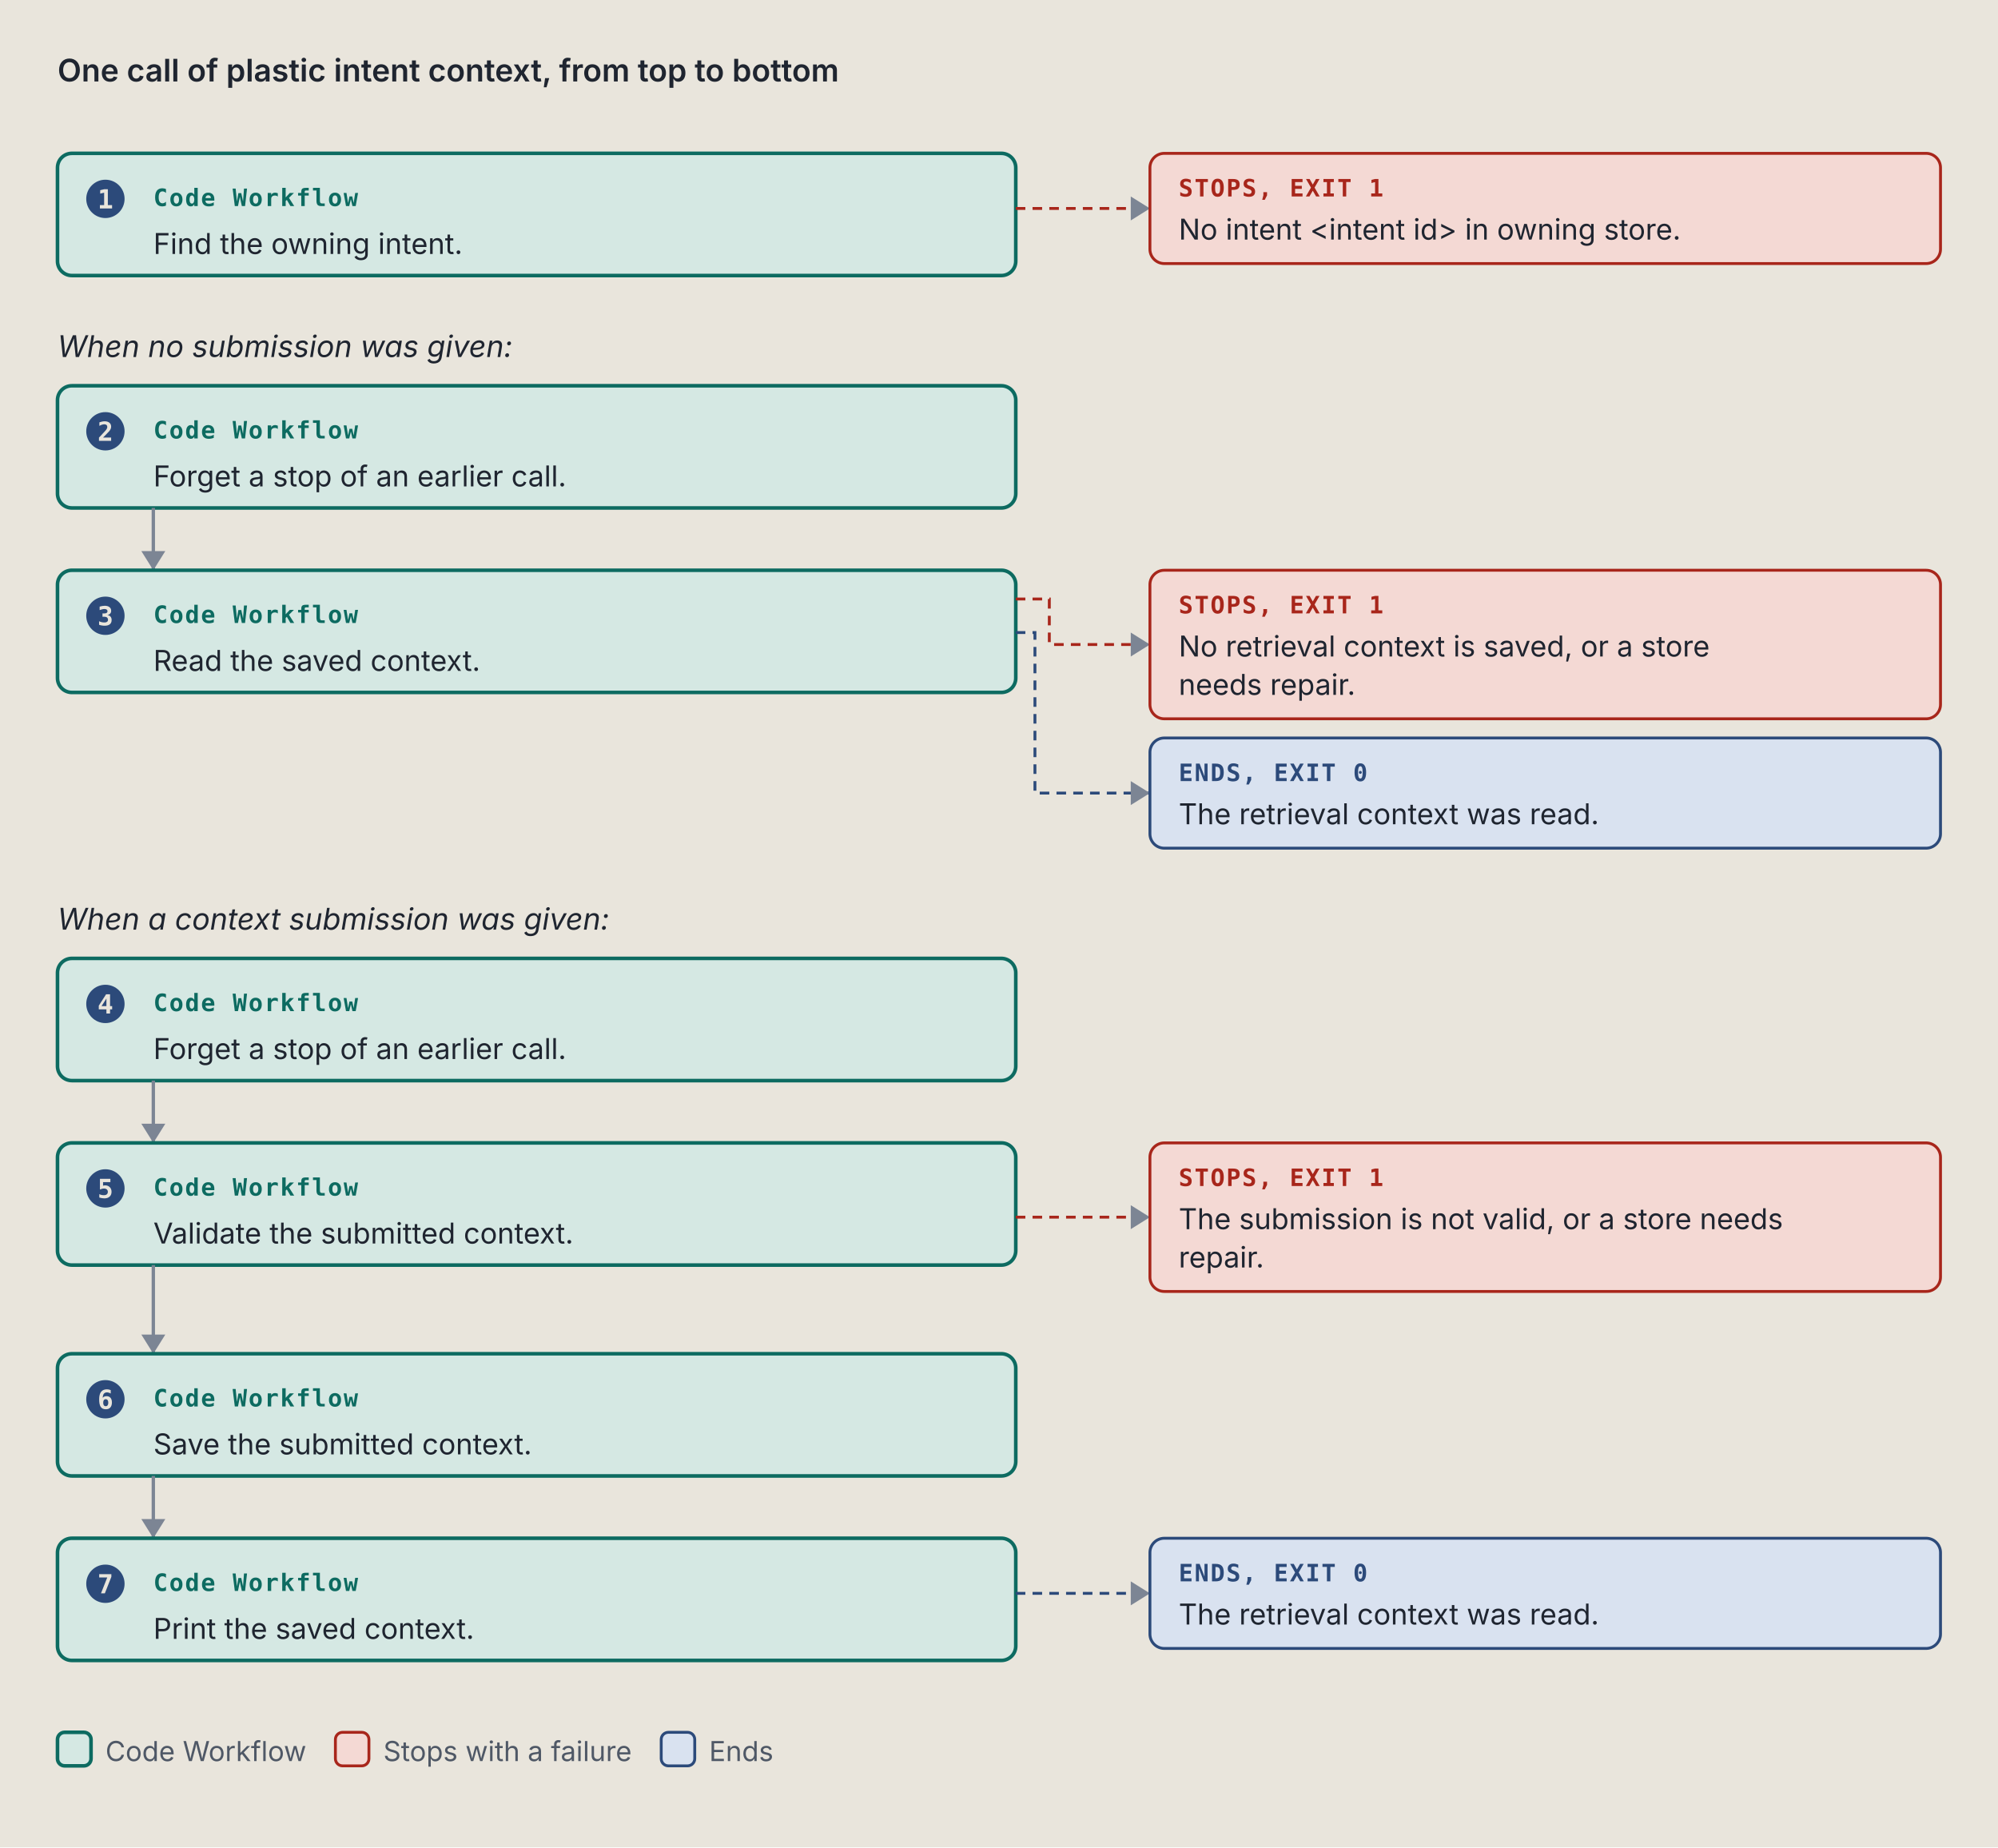
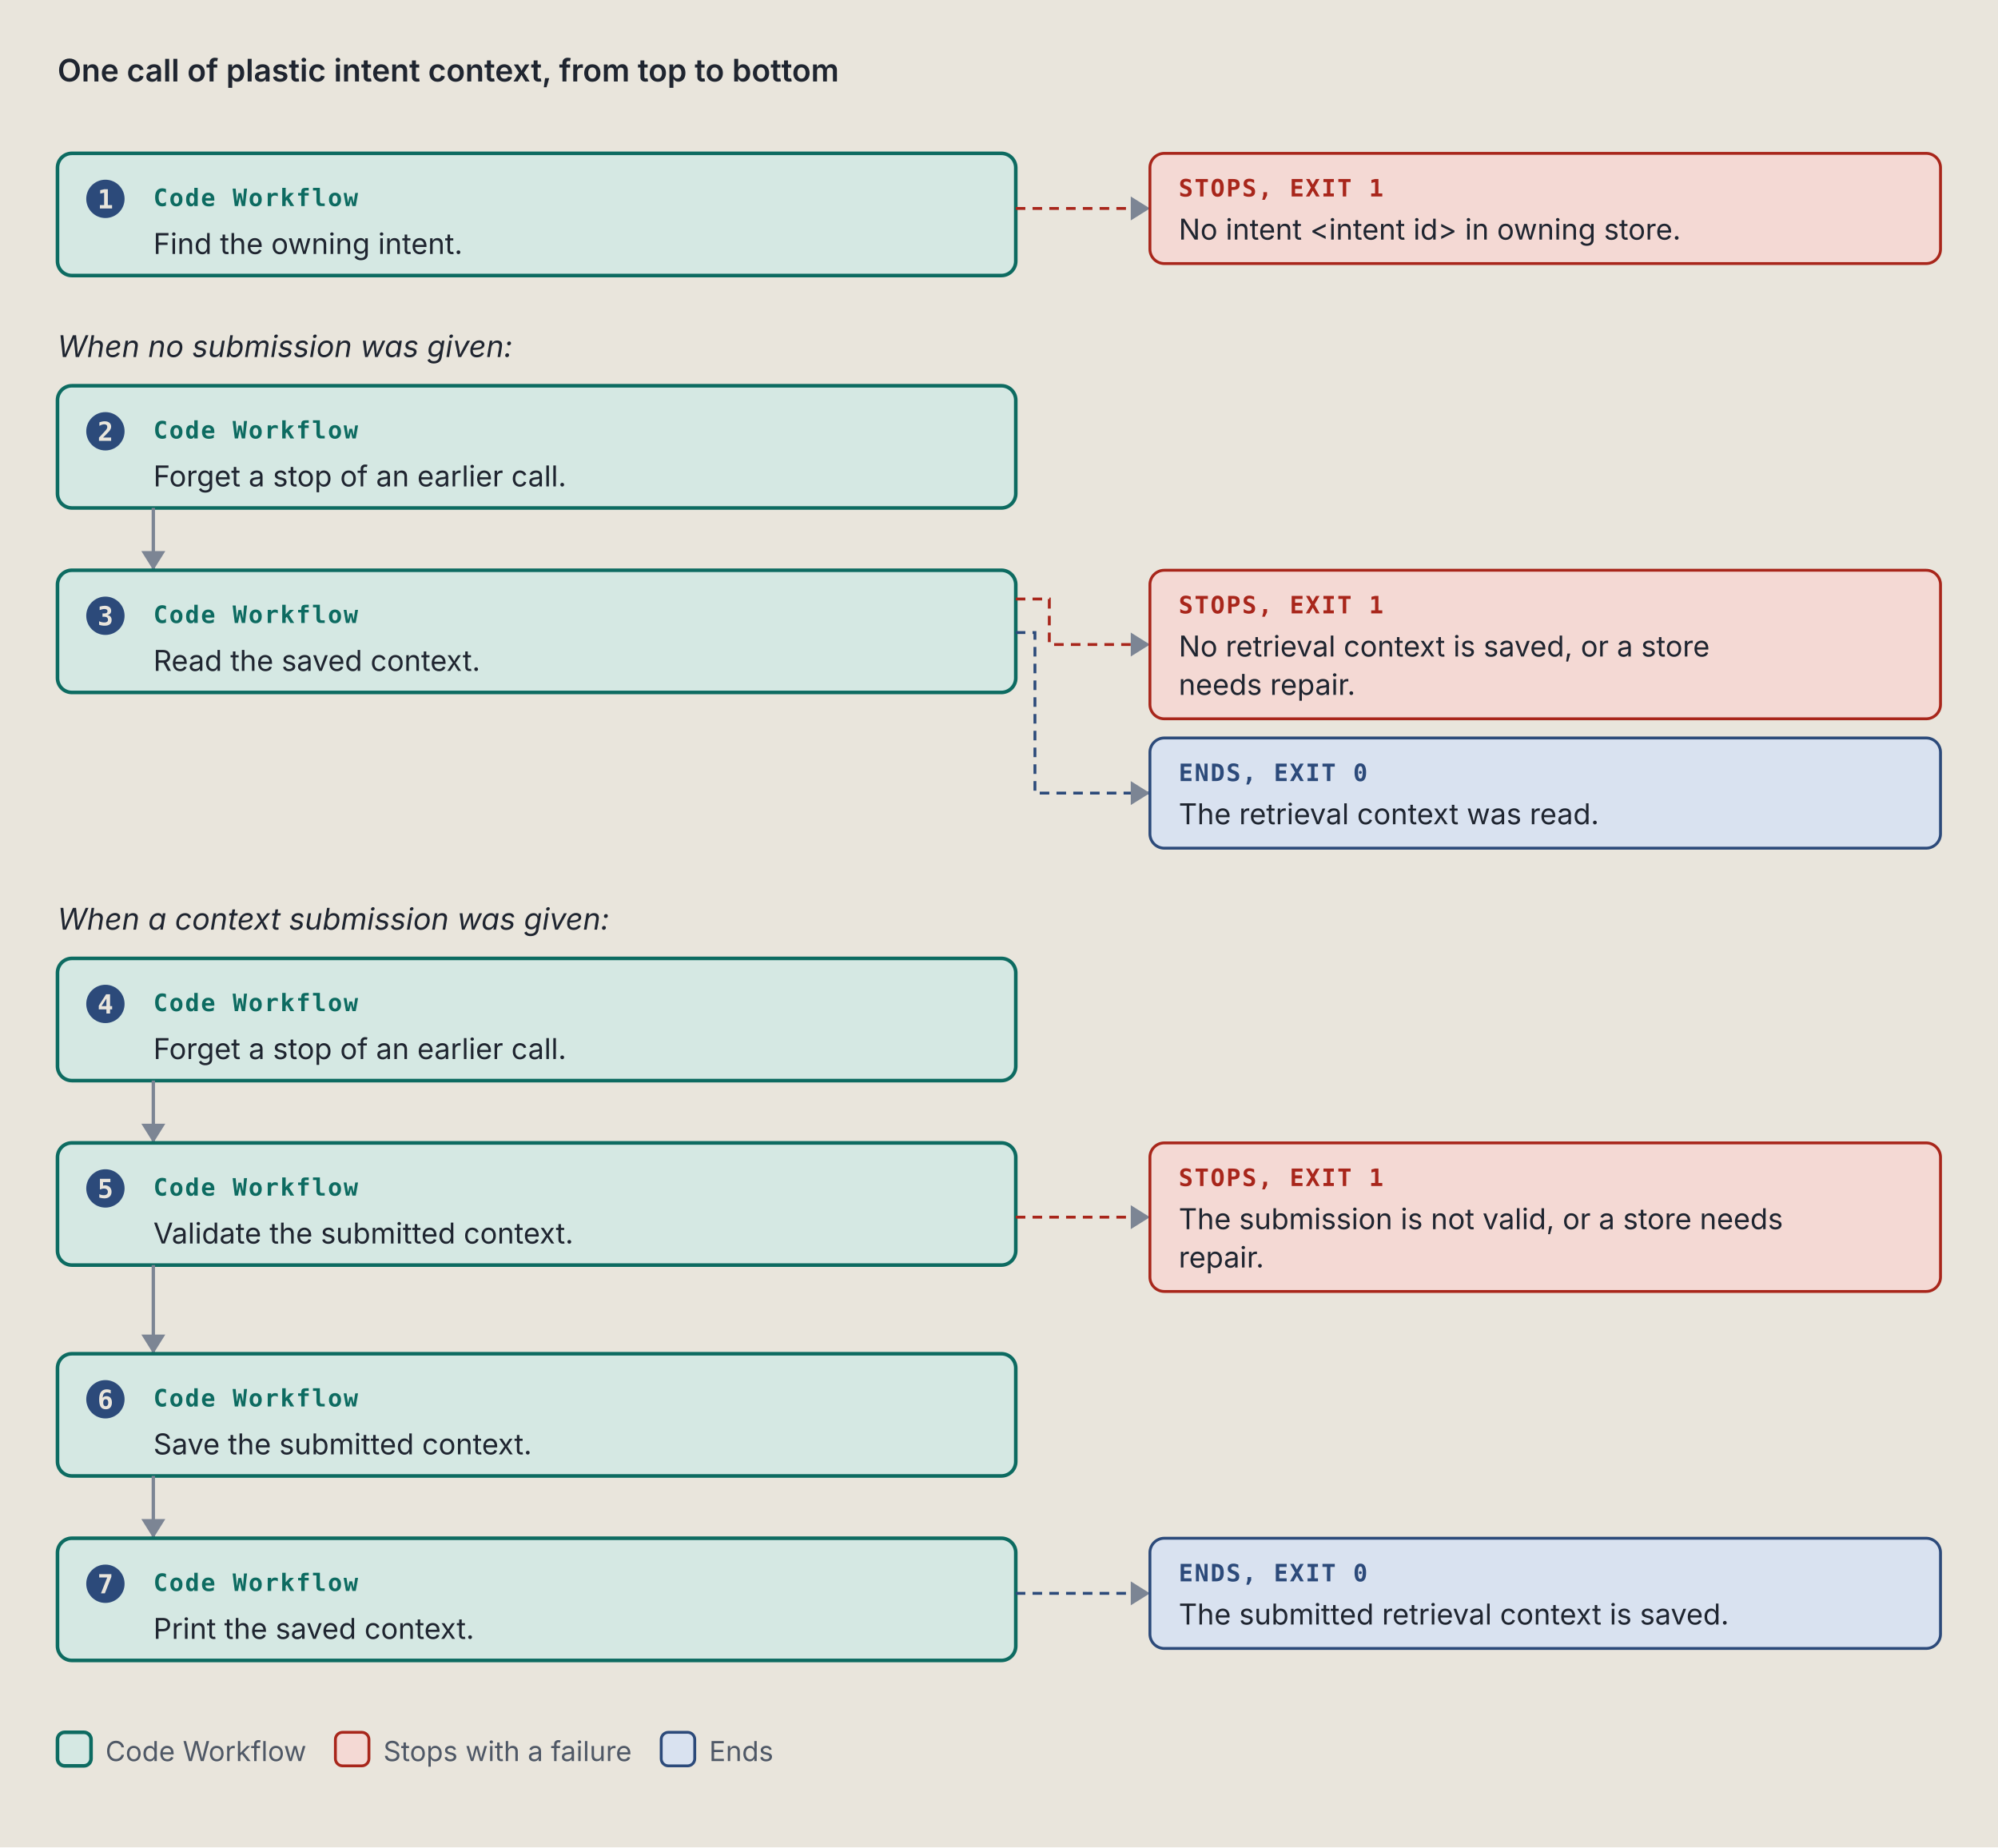
<svg xmlns="http://www.w3.org/2000/svg" viewBox="0 0 834 771" width="834" height="771" role="img" xml:space="preserve">
  <style>.ground { fill: #e9e5dc; }
.card { fill: #f4f1ea; stroke: #7c8594; stroke-width: 1; }
.lane-code { fill: #d5e8e3; stroke: #0d6b61; stroke-width: 1.5; }
.lane-agent { fill: #f1e2c7; stroke: #9a5508; stroke-width: 1.5; }
.stop-refusal { fill: #e4dcf5; stroke: #5b35b0; stroke-width: 1.2; }
.stop-failure { fill: #f4d9d4; stroke: #a8261b; stroke-width: 1.2; }
.end { fill: #d9e2f0; stroke: #2c4a7a; stroke-width: 1.2; }
.stop-end { fill: #d9e2f0; stroke: #2c4a7a; stroke-width: 1.2; }
.stop-handoff { fill: #f1e2c7; stroke: #9a5508; stroke-width: 1.2; stroke-dasharray: 5 3; }
.wire-handoff { fill: none; stroke: #9a5508; stroke-width: 1.2; stroke-dasharray: 4 3; }
.wire-end { fill: none; stroke: #2c4a7a; stroke-width: 1.2; stroke-dasharray: 4 3; }
.tag-handoff { fill: #9a5508; }
.k { fill: #4f5866; font: 11.5px "IBM Plex Sans", system-ui, -apple-system, "Segoe UI", sans-serif; }
.way { fill: #1f2530; font: italic 12.5px "IBM Plex Sans", system-ui, -apple-system, "Segoe UI", sans-serif; }
.wire { fill: none; stroke: #7c8594; stroke-width: 1.4; }
.wire-read { fill: none; stroke: #7c8594; stroke-width: 1.4; stroke-dasharray: 5 3; }
.wire-refusal { fill: none; stroke: #5b35b0; stroke-width: 1.2; stroke-dasharray: 4 3; }
.wire-failure { fill: none; stroke: #a8261b; stroke-width: 1.2; stroke-dasharray: 4 3; }
.head { fill: #7c8594; }
.t { fill: #1f2530; font: 12px "IBM Plex Sans", system-ui, -apple-system, "Segoe UI", sans-serif; }
.tb { fill: #1f2530; font: 600 13px "IBM Plex Sans", system-ui, -apple-system, "Segoe UI", sans-serif; }
.tm { fill: #1f2530; font: 11.5px "IBM Plex Mono", ui-monospace, Menlo, Consolas, monospace; }
.tag { font: 600 10px "IBM Plex Mono", ui-monospace, Menlo, Consolas, monospace; letter-spacing: .06em; }
.tag-code { fill: #0d6b61; } .tag-agent { fill: #9a5508; } .tag-refusal { fill: #5b35b0; }
.tag-failure { fill: #a8261b; } .tag-end { fill: #2c4a7a; } .tag-muted { fill: #4f5866; }
.tm.tag-muted { font-size: 10.5px; }
.db { fill: #d9e2f0; stroke: #2c4a7a; stroke-width: 1.2; }
.codebox { fill: #f4f1ea; stroke: #7c8594; stroke-width: 1; }
.cx { fill: #1f2530; font: 12px "IBM Plex Mono", ui-monospace, Menlo, Consolas, monospace; white-space: pre; }
.cx-n { fill: #4f5866; font: 11px "IBM Plex Mono", ui-monospace, Menlo, Consolas, monospace; }
.cx-k { fill: #5b35b0; } .cx-s { fill: #9a5508; } .cx-y { fill: #0d6b61; }
.cx-w { fill: #2c4a7a; font-weight: 600; } .cx-t { fill: #a8261b; } .cx-c { fill: #4f5866; font-style: italic; }
.badge { fill: #2c4a7a; } .badge-t { fill: #e9e5dc; font: 600 11px "IBM Plex Mono", ui-monospace, Menlo, Consolas, monospace; }
.bracket { fill: none; stroke: #2c4a7a; stroke-width: 1.4; }
.term { fill: #16191e; stroke: #7c8594; stroke-width: 1; }
.term-t { fill: #e6e2d8; font: 12px "IBM Plex Mono", ui-monospace, Menlo, Consolas, monospace; }
.term-p { fill: #8fd18f; font: 12px "IBM Plex Mono", ui-monospace, Menlo, Consolas, monospace; }
.term-m { fill: #a3abb6; font: 12px "IBM Plex Mono", ui-monospace, Menlo, Consolas, monospace; }
.big { font: 700 36px "IBM Plex Mono", ui-monospace, Menlo, Consolas, monospace; }

@media (prefers-color-scheme: dark) {
.ground { fill: #171a1f; }
.card { fill: #20242b; stroke: #8a93a2; stroke-width: 1; }
.lane-code { fill: #173a36; stroke: #5cc4b4; stroke-width: 1.5; }
.lane-agent { fill: #3d2e17; stroke: #e5a95a; stroke-width: 1.5; }
.stop-refusal { fill: #2d2445; stroke: #b59cf2; stroke-width: 1.2; }
.stop-failure { fill: #45211e; stroke: #f2958a; stroke-width: 1.2; }
.end { fill: #1f2c42; stroke: #97b6e8; stroke-width: 1.2; }
.stop-end { fill: #1f2c42; stroke: #97b6e8; stroke-width: 1.2; }
.stop-handoff { fill: #3d2e17; stroke: #e5a95a; stroke-width: 1.2; stroke-dasharray: 5 3; }
.wire-handoff { fill: none; stroke: #e5a95a; stroke-width: 1.2; stroke-dasharray: 4 3; }
.wire-end { fill: none; stroke: #97b6e8; stroke-width: 1.2; stroke-dasharray: 4 3; }
.tag-handoff { fill: #e5a95a; }
.k { fill: #b3b9c3; font: 11.5px "IBM Plex Sans", system-ui, -apple-system, "Segoe UI", sans-serif; }
.way { fill: #e8e4da; font: italic 12.5px "IBM Plex Sans", system-ui, -apple-system, "Segoe UI", sans-serif; }
.wire { fill: none; stroke: #8a93a2; stroke-width: 1.4; }
.wire-read { fill: none; stroke: #8a93a2; stroke-width: 1.4; stroke-dasharray: 5 3; }
.wire-refusal { fill: none; stroke: #b59cf2; stroke-width: 1.2; stroke-dasharray: 4 3; }
.wire-failure { fill: none; stroke: #f2958a; stroke-width: 1.2; stroke-dasharray: 4 3; }
.head { fill: #8a93a2; }
.t { fill: #e8e4da; font: 12px "IBM Plex Sans", system-ui, -apple-system, "Segoe UI", sans-serif; }
.tb { fill: #e8e4da; font: 600 13px "IBM Plex Sans", system-ui, -apple-system, "Segoe UI", sans-serif; }
.tm { fill: #e8e4da; font: 11.5px "IBM Plex Mono", ui-monospace, Menlo, Consolas, monospace; }
.tag { font: 600 10px "IBM Plex Mono", ui-monospace, Menlo, Consolas, monospace; letter-spacing: .06em; }
.tag-code { fill: #5cc4b4; } .tag-agent { fill: #e5a95a; } .tag-refusal { fill: #b59cf2; }
.tag-failure { fill: #f2958a; } .tag-end { fill: #97b6e8; } .tag-muted { fill: #b3b9c3; }
.tm.tag-muted { font-size: 10.5px; }
.db { fill: #1f2c42; stroke: #97b6e8; stroke-width: 1.2; }
.codebox { fill: #20242b; stroke: #8a93a2; stroke-width: 1; }
.cx { fill: #e8e4da; font: 12px "IBM Plex Mono", ui-monospace, Menlo, Consolas, monospace; white-space: pre; }
.cx-n { fill: #b3b9c3; font: 11px "IBM Plex Mono", ui-monospace, Menlo, Consolas, monospace; }
.cx-k { fill: #b59cf2; } .cx-s { fill: #e5a95a; } .cx-y { fill: #5cc4b4; }
.cx-w { fill: #97b6e8; font-weight: 600; } .cx-t { fill: #f2958a; } .cx-c { fill: #b3b9c3; font-style: italic; }
.badge { fill: #97b6e8; } .badge-t { fill: #171a1f; font: 600 11px "IBM Plex Mono", ui-monospace, Menlo, Consolas, monospace; }
.bracket { fill: none; stroke: #97b6e8; stroke-width: 1.4; }
.term { fill: #16191e; stroke: #8a93a2; stroke-width: 1; }
.term-t { fill: #e6e2d8; font: 12px "IBM Plex Mono", ui-monospace, Menlo, Consolas, monospace; }
.term-p { fill: #8fd18f; font: 12px "IBM Plex Mono", ui-monospace, Menlo, Consolas, monospace; }
.term-m { fill: #a3abb6; font: 12px "IBM Plex Mono", ui-monospace, Menlo, Consolas, monospace; }
.big { font: 700 36px "IBM Plex Mono", ui-monospace, Menlo, Consolas, monospace; }
}</style>
  <rect width="100%" height="100%" class="ground" />
  <text x="24" y="34" class="tb" text-anchor="start">One call of plastic intent context, from top to bottom</text>
  <rect x="24" y="64" width="400" height="51" rx="6" class="lane-code" />
  <circle cx="44" cy="83" r="8" class="badge" />
  <text x="44" y="87" class="badge-t" text-anchor="middle">1</text>
  <text x="64" y="86" class="tag tag-code" text-anchor="start">Code Workflow</text>
  <text x="64" y="106" class="t" text-anchor="start">Find the owning intent.</text>
  <path d="M 424 87 L 480 87" class="wire-failure" />
  <path d="M 472 82 L 480 87 L 472 92 Z" class="head" />
  <rect x="480" y="64" width="330" height="46" rx="6" class="stop-failure" />
  <text x="492" y="82" class="tag tag-failure" text-anchor="start">STOPS, EXIT 1</text>
  <text x="492" y="100" class="t" text-anchor="start">No intent &lt;intent id&gt; in owning store.</text>
  <text x="24" y="149" class="way" text-anchor="start">When no submission was given:</text>
  <rect x="24" y="161" width="400" height="51" rx="6" class="lane-code" />
  <circle cx="44" cy="180" r="8" class="badge" />
  <text x="44" y="184" class="badge-t" text-anchor="middle">2</text>
  <text x="64" y="183" class="tag tag-code" text-anchor="start">Code Workflow</text>
  <text x="64" y="203" class="t" text-anchor="start">Forget a stop of an earlier call.</text>
  <path d="M 64 212 L 64 238" class="wire" />
  <path d="M 59 230 L 64 238 L 69 230 Z" class="head" />
  <rect x="24" y="238" width="400" height="51" rx="6" class="lane-code" />
  <circle cx="44" cy="257" r="8" class="badge" />
  <text x="44" y="261" class="badge-t" text-anchor="middle">3</text>
  <text x="64" y="260" class="tag tag-code" text-anchor="start">Code Workflow</text>
  <text x="64" y="280" class="t" text-anchor="start">Read the saved context.</text>
  <path d="M 424 250 L 438 250 L 438 269 L 480 269" class="wire-failure" />
  <path d="M 472 264 L 480 269 L 472 274 Z" class="head" />
  <rect x="480" y="238" width="330" height="62" rx="6" class="stop-failure" />
  <text x="492" y="256" class="tag tag-failure" text-anchor="start">STOPS, EXIT 1</text>
  <text x="492" y="274" class="t" text-anchor="start">No retrieval context is saved, or a store</text>
  <text x="492" y="290" class="t" text-anchor="start">needs repair.</text>
  <path d="M 424 264 L 432 264 L 432 331 L 480 331" class="wire-end" />
  <path d="M 472 326 L 480 331 L 472 336 Z" class="head" />
  <rect x="480" y="308" width="330" height="46" rx="6" class="stop-end" />
  <text x="492" y="326" class="tag tag-end" text-anchor="start">ENDS, EXIT 0</text>
  <text x="492" y="344" class="t" text-anchor="start">The retrieval context was read.</text>
  <text x="24" y="388" class="way" text-anchor="start">When a context submission was given:</text>
  <rect x="24" y="400" width="400" height="51" rx="6" class="lane-code" />
  <circle cx="44" cy="419" r="8" class="badge" />
  <text x="44" y="423" class="badge-t" text-anchor="middle">4</text>
  <text x="64" y="422" class="tag tag-code" text-anchor="start">Code Workflow</text>
  <text x="64" y="442" class="t" text-anchor="start">Forget a stop of an earlier call.</text>
  <path d="M 64 451 L 64 477" class="wire" />
  <path d="M 59 469 L 64 477 L 69 469 Z" class="head" />
  <rect x="24" y="477" width="400" height="51" rx="6" class="lane-code" />
  <circle cx="44" cy="496" r="8" class="badge" />
  <text x="44" y="500" class="badge-t" text-anchor="middle">5</text>
  <text x="64" y="499" class="tag tag-code" text-anchor="start">Code Workflow</text>
  <text x="64" y="519" class="t" text-anchor="start">Validate the submitted context.</text>
  <path d="M 424 508 L 480 508" class="wire-failure" />
  <path d="M 472 503 L 480 508 L 472 513 Z" class="head" />
  <rect x="480" y="477" width="330" height="62" rx="6" class="stop-failure" />
  <text x="492" y="495" class="tag tag-failure" text-anchor="start">STOPS, EXIT 1</text>
  <text x="492" y="513" class="t" text-anchor="start">The submission is not valid, or a store needs</text>
  <text x="492" y="529" class="t" text-anchor="start">repair.</text>
  <path d="M 64 528 L 64 565" class="wire" />
  <path d="M 59 557 L 64 565 L 69 557 Z" class="head" />
  <rect x="24" y="565" width="400" height="51" rx="6" class="lane-code" />
  <circle cx="44" cy="584" r="8" class="badge" />
  <text x="44" y="588" class="badge-t" text-anchor="middle">6</text>
  <text x="64" y="587" class="tag tag-code" text-anchor="start">Code Workflow</text>
  <text x="64" y="607" class="t" text-anchor="start">Save the submitted context.</text>
  <path d="M 64 616 L 64 642" class="wire" />
  <path d="M 59 634 L 64 642 L 69 634 Z" class="head" />
  <rect x="24" y="642" width="400" height="51" rx="6" class="lane-code" />
  <circle cx="44" cy="661" r="8" class="badge" />
  <text x="44" y="665" class="badge-t" text-anchor="middle">7</text>
  <text x="64" y="664" class="tag tag-code" text-anchor="start">Code Workflow</text>
  <text x="64" y="684" class="t" text-anchor="start">Print the saved context.</text>
  <path d="M 424 665 L 480 665" class="wire-end" />
  <path d="M 472 660 L 480 665 L 472 670 Z" class="head" />
  <rect x="480" y="642" width="330" height="46" rx="6" class="stop-end" />
  <text x="492" y="660" class="tag tag-end" text-anchor="start">ENDS, EXIT 0</text>
-   <text x="492" y="678" class="t" text-anchor="start">The retrieval context was read.</text>
+   <text x="492" y="678" class="t" text-anchor="start">The submitted retrieval context is saved.</text>
  <rect x="24" y="723" width="14" height="14" rx="3" class="lane-code" />
  <text x="44" y="735" class="k" text-anchor="start">Code Workflow</text>
  <rect x="140" y="723" width="14" height="14" rx="3" class="stop-failure" />
  <text x="160" y="735" class="k" text-anchor="start">Stops with a failure</text>
  <rect x="276" y="723" width="14" height="14" rx="3" class="stop-end" />
  <text x="296" y="735" class="k" text-anchor="start">Ends</text>
</svg>
